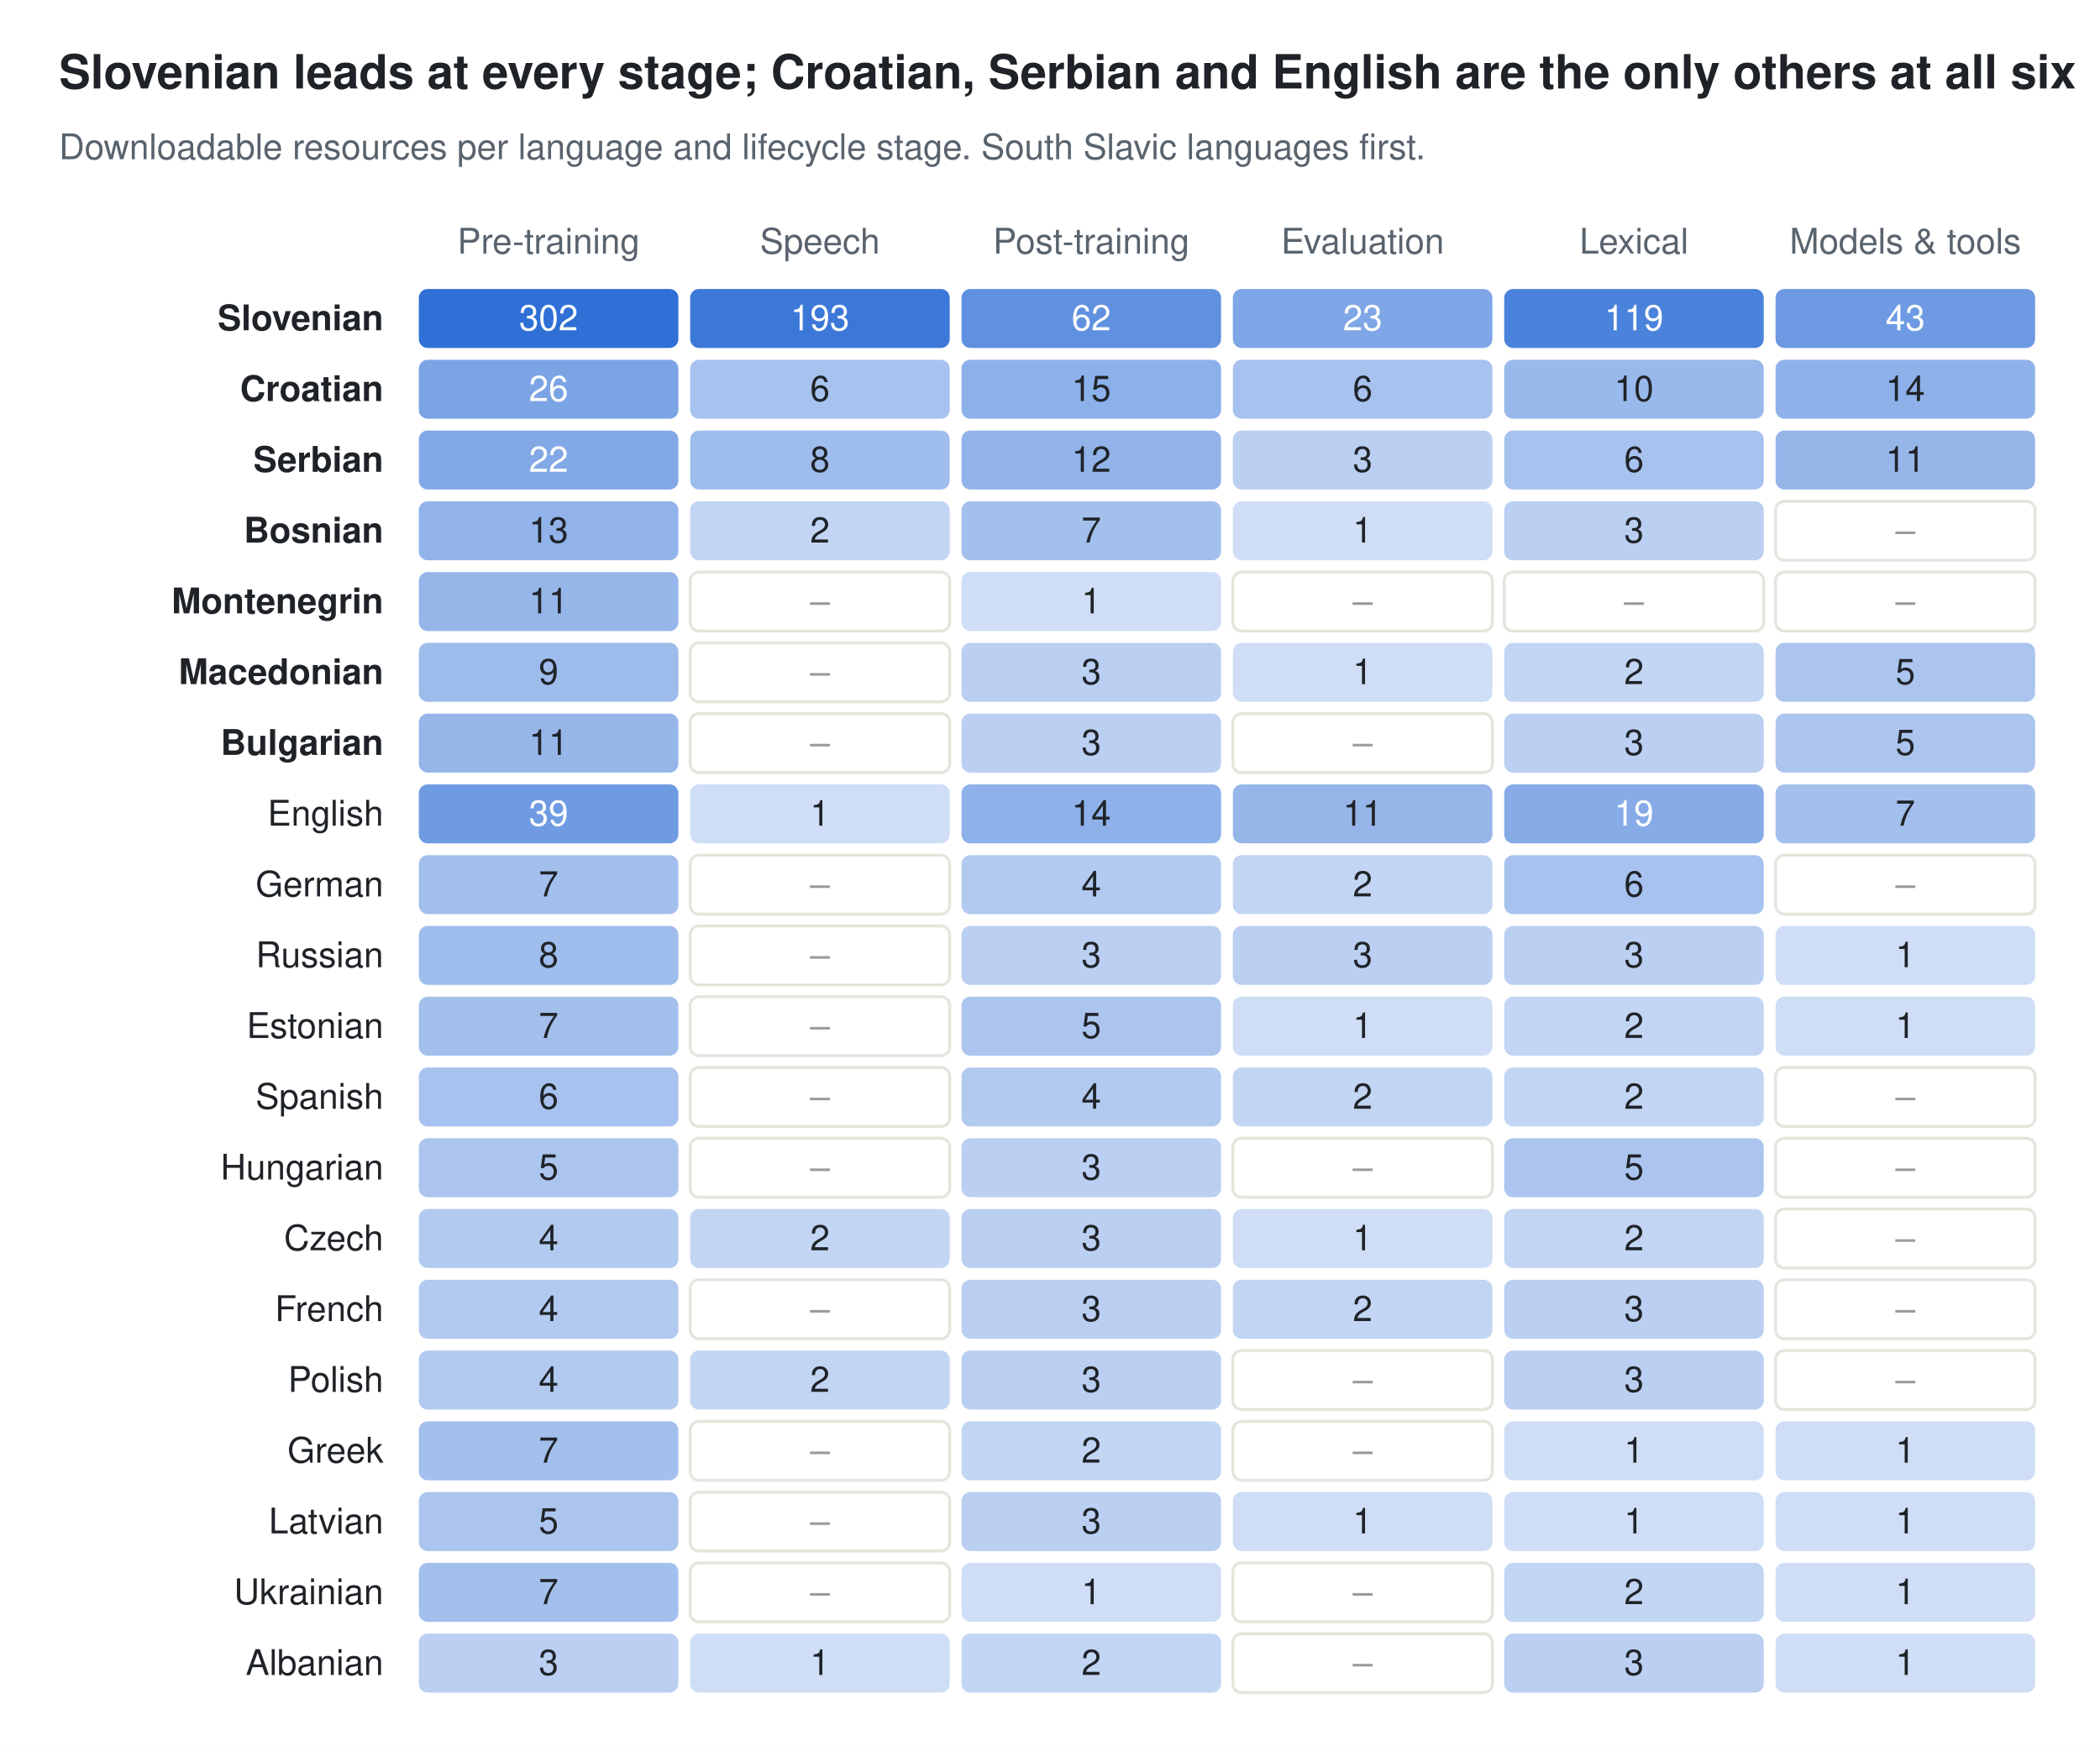
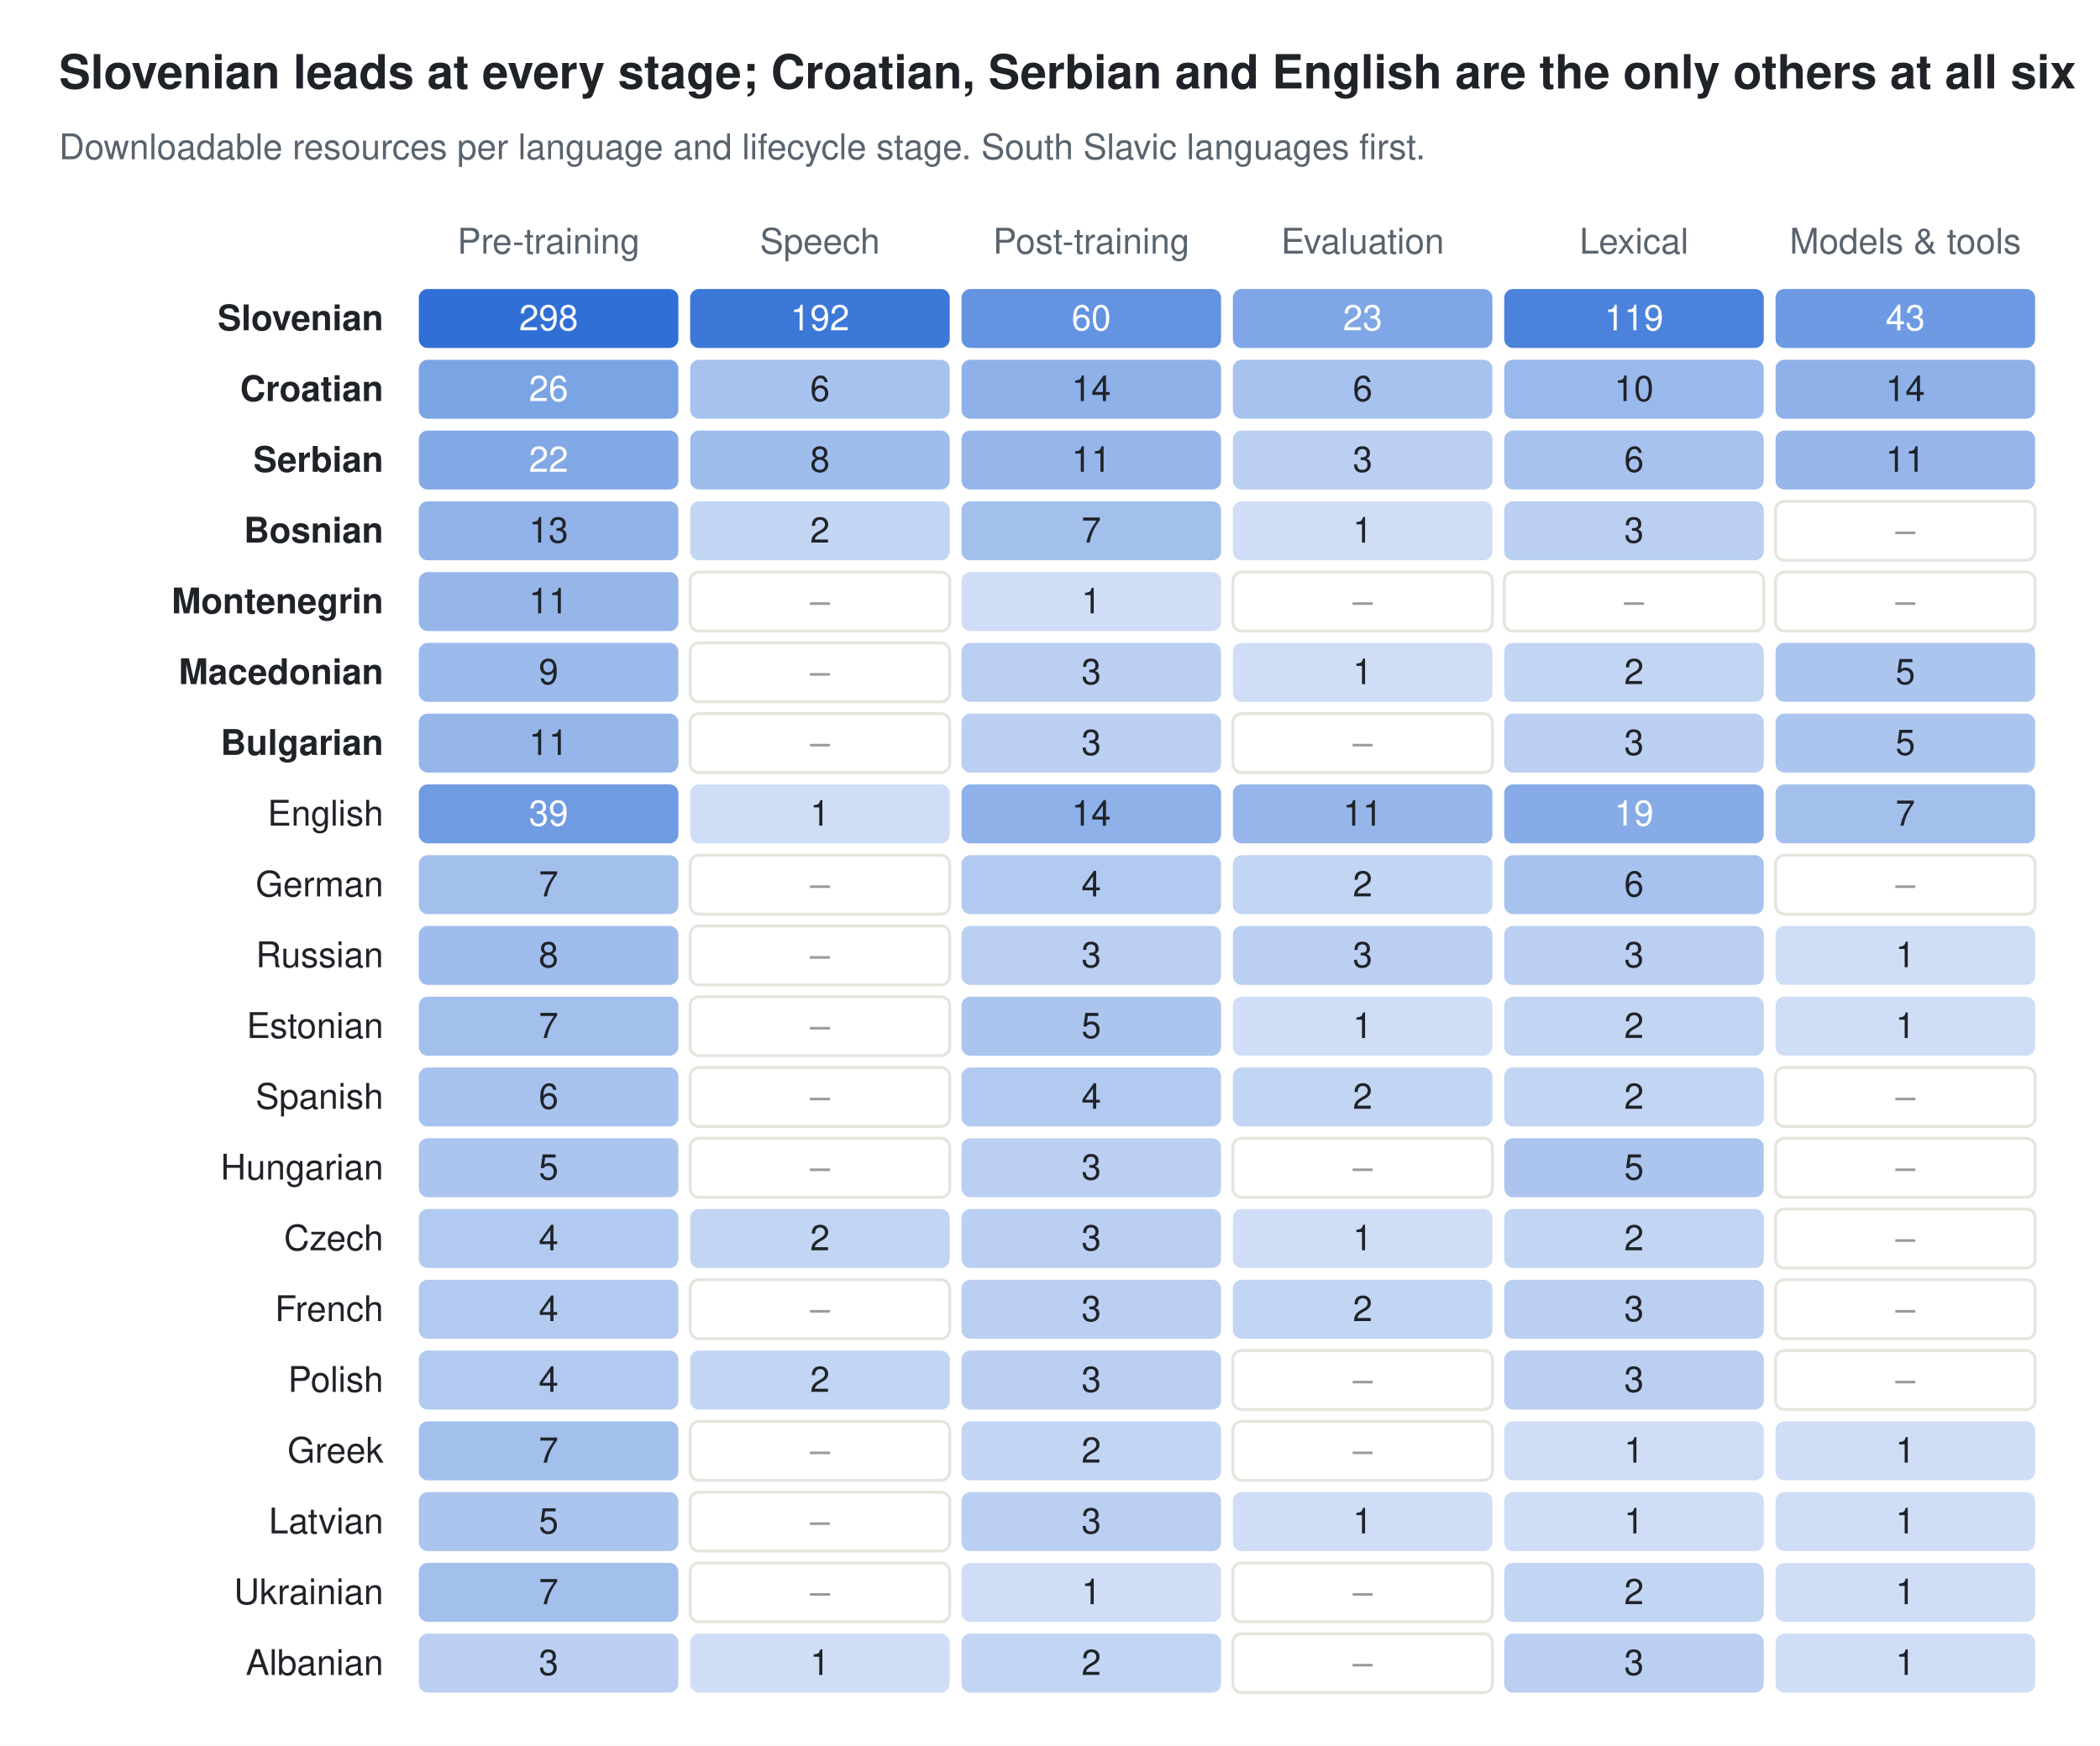
<svg xmlns="http://www.w3.org/2000/svg" viewBox="0 0 712 592" width="712" height="592" font-family="-apple-system,BlinkMacSystemFont,'Segoe UI',Helvetica,Arial,sans-serif" font-size="12">
  <rect width="712" height="592" fill="#ffffff" />
  <text x="20" y="30" font-size="16" font-weight="600" fill="#1f2328">Slovenian leads at every stage; Croatian, Serbian and English are the only others at all six</text>
  <text x="20" y="54" fill="#59636e">Downloadable resources per language and lifecycle stage. South Slavic languages first.</text>
  <text x="186.0" y="86" text-anchor="middle" fill="#59636e">Pre-training</text>
  <text x="278.0" y="86" text-anchor="middle" fill="#59636e">Speech</text>
  <text x="370.0" y="86" text-anchor="middle" fill="#59636e">Post-training</text>
  <text x="462.0" y="86" text-anchor="middle" fill="#59636e">Evaluation</text>
  <text x="554.0" y="86" text-anchor="middle" fill="#59636e">Lexical</text>
  <text x="646.0" y="86" text-anchor="middle" fill="#59636e">Models &amp; tools</text>
  <text x="130" y="112" text-anchor="end" fill="#1f2328" font-weight="600">Slovenian</text>
  <rect x="142" y="98" width="88" height="20" rx="3" fill="#2f6fd6" fill-opacity="1.00" stroke="#e6e4dc" stroke-width="0" />
-   <text x="186.0" y="112" text-anchor="middle" fill="#ffffff">302</text>
+   <text x="186.0" y="112" text-anchor="middle" fill="#ffffff">298</text>
  <rect x="234" y="98" width="88" height="20" rx="3" fill="#2f6fd6" fill-opacity="0.93" stroke="#e6e4dc" stroke-width="0" />
-   <text x="278.0" y="112" text-anchor="middle" fill="#ffffff">193</text>
-   <rect x="326" y="98" width="88" height="20" rx="3" fill="#2f6fd6" fill-opacity="0.76" stroke="#e6e4dc" stroke-width="0" />
-   <text x="370.0" y="112" text-anchor="middle" fill="#ffffff">62</text>
+   <text x="278.0" y="112" text-anchor="middle" fill="#ffffff">192</text>
+   <rect x="326" y="98" width="88" height="20" rx="3" fill="#2f6fd6" fill-opacity="0.75" stroke="#e6e4dc" stroke-width="0" />
+   <text x="370.0" y="112" text-anchor="middle" fill="#ffffff">60</text>
  <rect x="418" y="98" width="88" height="20" rx="3" fill="#2f6fd6" fill-opacity="0.61" stroke="#e6e4dc" stroke-width="0" />
  <text x="462.0" y="112" text-anchor="middle" fill="#ffffff">23</text>
  <rect x="510" y="98" width="88" height="20" rx="3" fill="#2f6fd6" fill-opacity="0.86" stroke="#e6e4dc" stroke-width="0" />
  <text x="554.0" y="112" text-anchor="middle" fill="#ffffff">119</text>
  <rect x="602" y="98" width="88" height="20" rx="3" fill="#2f6fd6" fill-opacity="0.70" stroke="#e6e4dc" stroke-width="0" />
  <text x="646.0" y="112" text-anchor="middle" fill="#ffffff">43</text>
  <text x="130" y="136" text-anchor="end" fill="#1f2328" font-weight="600">Croatian</text>
  <rect x="142" y="122" width="88" height="20" rx="3" fill="#2f6fd6" fill-opacity="0.63" stroke="#e6e4dc" stroke-width="0" />
  <text x="186.0" y="136" text-anchor="middle" fill="#ffffff">26</text>
  <rect x="234" y="122" width="88" height="20" rx="3" fill="#2f6fd6" fill-opacity="0.42" stroke="#e6e4dc" stroke-width="0" />
  <text x="278.0" y="136" text-anchor="middle" fill="#1f2328">6</text>
-   <rect x="326" y="122" width="88" height="20" rx="3" fill="#2f6fd6" fill-opacity="0.55" stroke="#e6e4dc" stroke-width="0" />
-   <text x="370.0" y="136" text-anchor="middle" fill="#1f2328">15</text>
+   <rect x="326" y="122" width="88" height="20" rx="3" fill="#2f6fd6" fill-opacity="0.54" stroke="#e6e4dc" stroke-width="0" />
+   <text x="370.0" y="136" text-anchor="middle" fill="#1f2328">14</text>
  <rect x="418" y="122" width="88" height="20" rx="3" fill="#2f6fd6" fill-opacity="0.42" stroke="#e6e4dc" stroke-width="0" />
  <text x="462.0" y="136" text-anchor="middle" fill="#1f2328">6</text>
  <rect x="510" y="122" width="88" height="20" rx="3" fill="#2f6fd6" fill-opacity="0.49" stroke="#e6e4dc" stroke-width="0" />
  <text x="554.0" y="136" text-anchor="middle" fill="#1f2328">10</text>
  <rect x="602" y="122" width="88" height="20" rx="3" fill="#2f6fd6" fill-opacity="0.54" stroke="#e6e4dc" stroke-width="0" />
  <text x="646.0" y="136" text-anchor="middle" fill="#1f2328">14</text>
  <text x="130" y="160" text-anchor="end" fill="#1f2328" font-weight="600">Serbian</text>
  <rect x="142" y="146" width="88" height="20" rx="3" fill="#2f6fd6" fill-opacity="0.60" stroke="#e6e4dc" stroke-width="0" />
  <text x="186.0" y="160" text-anchor="middle" fill="#ffffff">22</text>
  <rect x="234" y="146" width="88" height="20" rx="3" fill="#2f6fd6" fill-opacity="0.46" stroke="#e6e4dc" stroke-width="0" />
  <text x="278.0" y="160" text-anchor="middle" fill="#1f2328">8</text>
-   <rect x="326" y="146" width="88" height="20" rx="3" fill="#2f6fd6" fill-opacity="0.52" stroke="#e6e4dc" stroke-width="0" />
-   <text x="370.0" y="160" text-anchor="middle" fill="#1f2328">12</text>
+   <rect x="326" y="146" width="88" height="20" rx="3" fill="#2f6fd6" fill-opacity="0.50" stroke="#e6e4dc" stroke-width="0" />
+   <text x="370.0" y="160" text-anchor="middle" fill="#1f2328">11</text>
  <rect x="418" y="146" width="88" height="20" rx="3" fill="#2f6fd6" fill-opacity="0.33" stroke="#e6e4dc" stroke-width="0" />
  <text x="462.0" y="160" text-anchor="middle" fill="#1f2328">3</text>
  <rect x="510" y="146" width="88" height="20" rx="3" fill="#2f6fd6" fill-opacity="0.42" stroke="#e6e4dc" stroke-width="0" />
  <text x="554.0" y="160" text-anchor="middle" fill="#1f2328">6</text>
  <rect x="602" y="146" width="88" height="20" rx="3" fill="#2f6fd6" fill-opacity="0.50" stroke="#e6e4dc" stroke-width="0" />
  <text x="646.0" y="160" text-anchor="middle" fill="#1f2328">11</text>
  <text x="130" y="184" text-anchor="end" fill="#1f2328" font-weight="600">Bosnian</text>
  <rect x="142" y="170" width="88" height="20" rx="3" fill="#2f6fd6" fill-opacity="0.53" stroke="#e6e4dc" stroke-width="0" />
  <text x="186.0" y="184" text-anchor="middle" fill="#1f2328">13</text>
  <rect x="234" y="170" width="88" height="20" rx="3" fill="#2f6fd6" fill-opacity="0.29" stroke="#e6e4dc" stroke-width="0" />
  <text x="278.0" y="184" text-anchor="middle" fill="#1f2328">2</text>
  <rect x="326" y="170" width="88" height="20" rx="3" fill="#2f6fd6" fill-opacity="0.44" stroke="#e6e4dc" stroke-width="0" />
  <text x="370.0" y="184" text-anchor="middle" fill="#1f2328">7</text>
  <rect x="418" y="170" width="88" height="20" rx="3" fill="#2f6fd6" fill-opacity="0.23" stroke="#e6e4dc" stroke-width="0" />
  <text x="462.0" y="184" text-anchor="middle" fill="#1f2328">1</text>
  <rect x="510" y="170" width="88" height="20" rx="3" fill="#2f6fd6" fill-opacity="0.33" stroke="#e6e4dc" stroke-width="0" />
  <text x="554.0" y="184" text-anchor="middle" fill="#1f2328">3</text>
  <rect x="602" y="170" width="88" height="20" rx="3" fill="#2f6fd6" fill-opacity="0.00" stroke="#e6e4dc" stroke-width="1" />
  <text x="646.0" y="184" text-anchor="middle" fill="#9a9a9a">–</text>
  <text x="130" y="208" text-anchor="end" fill="#1f2328" font-weight="600">Montenegrin</text>
  <rect x="142" y="194" width="88" height="20" rx="3" fill="#2f6fd6" fill-opacity="0.50" stroke="#e6e4dc" stroke-width="0" />
  <text x="186.0" y="208" text-anchor="middle" fill="#1f2328">11</text>
  <rect x="234" y="194" width="88" height="20" rx="3" fill="#2f6fd6" fill-opacity="0.00" stroke="#e6e4dc" stroke-width="1" />
  <text x="278.0" y="208" text-anchor="middle" fill="#9a9a9a">–</text>
  <rect x="326" y="194" width="88" height="20" rx="3" fill="#2f6fd6" fill-opacity="0.23" stroke="#e6e4dc" stroke-width="0" />
  <text x="370.0" y="208" text-anchor="middle" fill="#1f2328">1</text>
  <rect x="418" y="194" width="88" height="20" rx="3" fill="#2f6fd6" fill-opacity="0.00" stroke="#e6e4dc" stroke-width="1" />
  <text x="462.0" y="208" text-anchor="middle" fill="#9a9a9a">–</text>
  <rect x="510" y="194" width="88" height="20" rx="3" fill="#2f6fd6" fill-opacity="0.00" stroke="#e6e4dc" stroke-width="1" />
  <text x="554.0" y="208" text-anchor="middle" fill="#9a9a9a">–</text>
  <rect x="602" y="194" width="88" height="20" rx="3" fill="#2f6fd6" fill-opacity="0.00" stroke="#e6e4dc" stroke-width="1" />
  <text x="646.0" y="208" text-anchor="middle" fill="#9a9a9a">–</text>
  <text x="130" y="232" text-anchor="end" fill="#1f2328" font-weight="600">Macedonian</text>
-   <rect x="142" y="218" width="88" height="20" rx="3" fill="#2f6fd6" fill-opacity="0.47" stroke="#e6e4dc" stroke-width="0" />
+   <rect x="142" y="218" width="88" height="20" rx="3" fill="#2f6fd6" fill-opacity="0.48" stroke="#e6e4dc" stroke-width="0" />
  <text x="186.0" y="232" text-anchor="middle" fill="#1f2328">9</text>
  <rect x="234" y="218" width="88" height="20" rx="3" fill="#2f6fd6" fill-opacity="0.00" stroke="#e6e4dc" stroke-width="1" />
  <text x="278.0" y="232" text-anchor="middle" fill="#9a9a9a">–</text>
  <rect x="326" y="218" width="88" height="20" rx="3" fill="#2f6fd6" fill-opacity="0.33" stroke="#e6e4dc" stroke-width="0" />
  <text x="370.0" y="232" text-anchor="middle" fill="#1f2328">3</text>
  <rect x="418" y="218" width="88" height="20" rx="3" fill="#2f6fd6" fill-opacity="0.23" stroke="#e6e4dc" stroke-width="0" />
  <text x="462.0" y="232" text-anchor="middle" fill="#1f2328">1</text>
  <rect x="510" y="218" width="88" height="20" rx="3" fill="#2f6fd6" fill-opacity="0.29" stroke="#e6e4dc" stroke-width="0" />
  <text x="554.0" y="232" text-anchor="middle" fill="#1f2328">2</text>
  <rect x="602" y="218" width="88" height="20" rx="3" fill="#2f6fd6" fill-opacity="0.40" stroke="#e6e4dc" stroke-width="0" />
  <text x="646.0" y="232" text-anchor="middle" fill="#1f2328">5</text>
  <text x="130" y="256" text-anchor="end" fill="#1f2328" font-weight="600">Bulgarian</text>
  <rect x="142" y="242" width="88" height="20" rx="3" fill="#2f6fd6" fill-opacity="0.50" stroke="#e6e4dc" stroke-width="0" />
  <text x="186.0" y="256" text-anchor="middle" fill="#1f2328">11</text>
  <rect x="234" y="242" width="88" height="20" rx="3" fill="#2f6fd6" fill-opacity="0.00" stroke="#e6e4dc" stroke-width="1" />
  <text x="278.0" y="256" text-anchor="middle" fill="#9a9a9a">–</text>
  <rect x="326" y="242" width="88" height="20" rx="3" fill="#2f6fd6" fill-opacity="0.33" stroke="#e6e4dc" stroke-width="0" />
  <text x="370.0" y="256" text-anchor="middle" fill="#1f2328">3</text>
  <rect x="418" y="242" width="88" height="20" rx="3" fill="#2f6fd6" fill-opacity="0.00" stroke="#e6e4dc" stroke-width="1" />
  <text x="462.0" y="256" text-anchor="middle" fill="#9a9a9a">–</text>
  <rect x="510" y="242" width="88" height="20" rx="3" fill="#2f6fd6" fill-opacity="0.33" stroke="#e6e4dc" stroke-width="0" />
  <text x="554.0" y="256" text-anchor="middle" fill="#1f2328">3</text>
  <rect x="602" y="242" width="88" height="20" rx="3" fill="#2f6fd6" fill-opacity="0.40" stroke="#e6e4dc" stroke-width="0" />
  <text x="646.0" y="256" text-anchor="middle" fill="#1f2328">5</text>
  <text x="130" y="280" text-anchor="end" fill="#1f2328" font-weight="400">English</text>
  <rect x="142" y="266" width="88" height="20" rx="3" fill="#2f6fd6" fill-opacity="0.69" stroke="#e6e4dc" stroke-width="0" />
  <text x="186.0" y="280" text-anchor="middle" fill="#ffffff">39</text>
  <rect x="234" y="266" width="88" height="20" rx="3" fill="#2f6fd6" fill-opacity="0.23" stroke="#e6e4dc" stroke-width="0" />
  <text x="278.0" y="280" text-anchor="middle" fill="#1f2328">1</text>
  <rect x="326" y="266" width="88" height="20" rx="3" fill="#2f6fd6" fill-opacity="0.54" stroke="#e6e4dc" stroke-width="0" />
  <text x="370.0" y="280" text-anchor="middle" fill="#1f2328">14</text>
  <rect x="418" y="266" width="88" height="20" rx="3" fill="#2f6fd6" fill-opacity="0.50" stroke="#e6e4dc" stroke-width="0" />
  <text x="462.0" y="280" text-anchor="middle" fill="#1f2328">11</text>
  <rect x="510" y="266" width="88" height="20" rx="3" fill="#2f6fd6" fill-opacity="0.58" stroke="#e6e4dc" stroke-width="0" />
  <text x="554.0" y="280" text-anchor="middle" fill="#ffffff">19</text>
  <rect x="602" y="266" width="88" height="20" rx="3" fill="#2f6fd6" fill-opacity="0.44" stroke="#e6e4dc" stroke-width="0" />
  <text x="646.0" y="280" text-anchor="middle" fill="#1f2328">7</text>
  <text x="130" y="304" text-anchor="end" fill="#1f2328" font-weight="400">German</text>
  <rect x="142" y="290" width="88" height="20" rx="3" fill="#2f6fd6" fill-opacity="0.44" stroke="#e6e4dc" stroke-width="0" />
  <text x="186.0" y="304" text-anchor="middle" fill="#1f2328">7</text>
  <rect x="234" y="290" width="88" height="20" rx="3" fill="#2f6fd6" fill-opacity="0.00" stroke="#e6e4dc" stroke-width="1" />
  <text x="278.0" y="304" text-anchor="middle" fill="#9a9a9a">–</text>
  <rect x="326" y="290" width="88" height="20" rx="3" fill="#2f6fd6" fill-opacity="0.37" stroke="#e6e4dc" stroke-width="0" />
  <text x="370.0" y="304" text-anchor="middle" fill="#1f2328">4</text>
  <rect x="418" y="290" width="88" height="20" rx="3" fill="#2f6fd6" fill-opacity="0.29" stroke="#e6e4dc" stroke-width="0" />
  <text x="462.0" y="304" text-anchor="middle" fill="#1f2328">2</text>
  <rect x="510" y="290" width="88" height="20" rx="3" fill="#2f6fd6" fill-opacity="0.42" stroke="#e6e4dc" stroke-width="0" />
  <text x="554.0" y="304" text-anchor="middle" fill="#1f2328">6</text>
  <rect x="602" y="290" width="88" height="20" rx="3" fill="#2f6fd6" fill-opacity="0.00" stroke="#e6e4dc" stroke-width="1" />
  <text x="646.0" y="304" text-anchor="middle" fill="#9a9a9a">–</text>
  <text x="130" y="328" text-anchor="end" fill="#1f2328" font-weight="400">Russian</text>
  <rect x="142" y="314" width="88" height="20" rx="3" fill="#2f6fd6" fill-opacity="0.46" stroke="#e6e4dc" stroke-width="0" />
  <text x="186.0" y="328" text-anchor="middle" fill="#1f2328">8</text>
  <rect x="234" y="314" width="88" height="20" rx="3" fill="#2f6fd6" fill-opacity="0.00" stroke="#e6e4dc" stroke-width="1" />
  <text x="278.0" y="328" text-anchor="middle" fill="#9a9a9a">–</text>
  <rect x="326" y="314" width="88" height="20" rx="3" fill="#2f6fd6" fill-opacity="0.33" stroke="#e6e4dc" stroke-width="0" />
  <text x="370.0" y="328" text-anchor="middle" fill="#1f2328">3</text>
  <rect x="418" y="314" width="88" height="20" rx="3" fill="#2f6fd6" fill-opacity="0.33" stroke="#e6e4dc" stroke-width="0" />
  <text x="462.0" y="328" text-anchor="middle" fill="#1f2328">3</text>
  <rect x="510" y="314" width="88" height="20" rx="3" fill="#2f6fd6" fill-opacity="0.33" stroke="#e6e4dc" stroke-width="0" />
  <text x="554.0" y="328" text-anchor="middle" fill="#1f2328">3</text>
  <rect x="602" y="314" width="88" height="20" rx="3" fill="#2f6fd6" fill-opacity="0.23" stroke="#e6e4dc" stroke-width="0" />
  <text x="646.0" y="328" text-anchor="middle" fill="#1f2328">1</text>
  <text x="130" y="352" text-anchor="end" fill="#1f2328" font-weight="400">Estonian</text>
  <rect x="142" y="338" width="88" height="20" rx="3" fill="#2f6fd6" fill-opacity="0.44" stroke="#e6e4dc" stroke-width="0" />
  <text x="186.0" y="352" text-anchor="middle" fill="#1f2328">7</text>
  <rect x="234" y="338" width="88" height="20" rx="3" fill="#2f6fd6" fill-opacity="0.00" stroke="#e6e4dc" stroke-width="1" />
  <text x="278.0" y="352" text-anchor="middle" fill="#9a9a9a">–</text>
  <rect x="326" y="338" width="88" height="20" rx="3" fill="#2f6fd6" fill-opacity="0.40" stroke="#e6e4dc" stroke-width="0" />
  <text x="370.0" y="352" text-anchor="middle" fill="#1f2328">5</text>
  <rect x="418" y="338" width="88" height="20" rx="3" fill="#2f6fd6" fill-opacity="0.23" stroke="#e6e4dc" stroke-width="0" />
  <text x="462.0" y="352" text-anchor="middle" fill="#1f2328">1</text>
  <rect x="510" y="338" width="88" height="20" rx="3" fill="#2f6fd6" fill-opacity="0.29" stroke="#e6e4dc" stroke-width="0" />
  <text x="554.0" y="352" text-anchor="middle" fill="#1f2328">2</text>
  <rect x="602" y="338" width="88" height="20" rx="3" fill="#2f6fd6" fill-opacity="0.23" stroke="#e6e4dc" stroke-width="0" />
  <text x="646.0" y="352" text-anchor="middle" fill="#1f2328">1</text>
  <text x="130" y="376" text-anchor="end" fill="#1f2328" font-weight="400">Spanish</text>
  <rect x="142" y="362" width="88" height="20" rx="3" fill="#2f6fd6" fill-opacity="0.42" stroke="#e6e4dc" stroke-width="0" />
  <text x="186.0" y="376" text-anchor="middle" fill="#1f2328">6</text>
  <rect x="234" y="362" width="88" height="20" rx="3" fill="#2f6fd6" fill-opacity="0.00" stroke="#e6e4dc" stroke-width="1" />
  <text x="278.0" y="376" text-anchor="middle" fill="#9a9a9a">–</text>
  <rect x="326" y="362" width="88" height="20" rx="3" fill="#2f6fd6" fill-opacity="0.37" stroke="#e6e4dc" stroke-width="0" />
  <text x="370.0" y="376" text-anchor="middle" fill="#1f2328">4</text>
  <rect x="418" y="362" width="88" height="20" rx="3" fill="#2f6fd6" fill-opacity="0.29" stroke="#e6e4dc" stroke-width="0" />
  <text x="462.0" y="376" text-anchor="middle" fill="#1f2328">2</text>
  <rect x="510" y="362" width="88" height="20" rx="3" fill="#2f6fd6" fill-opacity="0.29" stroke="#e6e4dc" stroke-width="0" />
  <text x="554.0" y="376" text-anchor="middle" fill="#1f2328">2</text>
  <rect x="602" y="362" width="88" height="20" rx="3" fill="#2f6fd6" fill-opacity="0.00" stroke="#e6e4dc" stroke-width="1" />
  <text x="646.0" y="376" text-anchor="middle" fill="#9a9a9a">–</text>
  <text x="130" y="400" text-anchor="end" fill="#1f2328" font-weight="400">Hungarian</text>
  <rect x="142" y="386" width="88" height="20" rx="3" fill="#2f6fd6" fill-opacity="0.40" stroke="#e6e4dc" stroke-width="0" />
  <text x="186.0" y="400" text-anchor="middle" fill="#1f2328">5</text>
  <rect x="234" y="386" width="88" height="20" rx="3" fill="#2f6fd6" fill-opacity="0.00" stroke="#e6e4dc" stroke-width="1" />
  <text x="278.0" y="400" text-anchor="middle" fill="#9a9a9a">–</text>
  <rect x="326" y="386" width="88" height="20" rx="3" fill="#2f6fd6" fill-opacity="0.33" stroke="#e6e4dc" stroke-width="0" />
  <text x="370.0" y="400" text-anchor="middle" fill="#1f2328">3</text>
  <rect x="418" y="386" width="88" height="20" rx="3" fill="#2f6fd6" fill-opacity="0.00" stroke="#e6e4dc" stroke-width="1" />
  <text x="462.0" y="400" text-anchor="middle" fill="#9a9a9a">–</text>
  <rect x="510" y="386" width="88" height="20" rx="3" fill="#2f6fd6" fill-opacity="0.40" stroke="#e6e4dc" stroke-width="0" />
  <text x="554.0" y="400" text-anchor="middle" fill="#1f2328">5</text>
  <rect x="602" y="386" width="88" height="20" rx="3" fill="#2f6fd6" fill-opacity="0.00" stroke="#e6e4dc" stroke-width="1" />
  <text x="646.0" y="400" text-anchor="middle" fill="#9a9a9a">–</text>
  <text x="130" y="424" text-anchor="end" fill="#1f2328" font-weight="400">Czech</text>
  <rect x="142" y="410" width="88" height="20" rx="3" fill="#2f6fd6" fill-opacity="0.37" stroke="#e6e4dc" stroke-width="0" />
  <text x="186.0" y="424" text-anchor="middle" fill="#1f2328">4</text>
  <rect x="234" y="410" width="88" height="20" rx="3" fill="#2f6fd6" fill-opacity="0.29" stroke="#e6e4dc" stroke-width="0" />
  <text x="278.0" y="424" text-anchor="middle" fill="#1f2328">2</text>
  <rect x="326" y="410" width="88" height="20" rx="3" fill="#2f6fd6" fill-opacity="0.33" stroke="#e6e4dc" stroke-width="0" />
  <text x="370.0" y="424" text-anchor="middle" fill="#1f2328">3</text>
  <rect x="418" y="410" width="88" height="20" rx="3" fill="#2f6fd6" fill-opacity="0.23" stroke="#e6e4dc" stroke-width="0" />
  <text x="462.0" y="424" text-anchor="middle" fill="#1f2328">1</text>
  <rect x="510" y="410" width="88" height="20" rx="3" fill="#2f6fd6" fill-opacity="0.29" stroke="#e6e4dc" stroke-width="0" />
  <text x="554.0" y="424" text-anchor="middle" fill="#1f2328">2</text>
  <rect x="602" y="410" width="88" height="20" rx="3" fill="#2f6fd6" fill-opacity="0.00" stroke="#e6e4dc" stroke-width="1" />
  <text x="646.0" y="424" text-anchor="middle" fill="#9a9a9a">–</text>
  <text x="130" y="448" text-anchor="end" fill="#1f2328" font-weight="400">French</text>
  <rect x="142" y="434" width="88" height="20" rx="3" fill="#2f6fd6" fill-opacity="0.37" stroke="#e6e4dc" stroke-width="0" />
  <text x="186.0" y="448" text-anchor="middle" fill="#1f2328">4</text>
  <rect x="234" y="434" width="88" height="20" rx="3" fill="#2f6fd6" fill-opacity="0.00" stroke="#e6e4dc" stroke-width="1" />
  <text x="278.0" y="448" text-anchor="middle" fill="#9a9a9a">–</text>
  <rect x="326" y="434" width="88" height="20" rx="3" fill="#2f6fd6" fill-opacity="0.33" stroke="#e6e4dc" stroke-width="0" />
  <text x="370.0" y="448" text-anchor="middle" fill="#1f2328">3</text>
  <rect x="418" y="434" width="88" height="20" rx="3" fill="#2f6fd6" fill-opacity="0.29" stroke="#e6e4dc" stroke-width="0" />
  <text x="462.0" y="448" text-anchor="middle" fill="#1f2328">2</text>
  <rect x="510" y="434" width="88" height="20" rx="3" fill="#2f6fd6" fill-opacity="0.33" stroke="#e6e4dc" stroke-width="0" />
  <text x="554.0" y="448" text-anchor="middle" fill="#1f2328">3</text>
  <rect x="602" y="434" width="88" height="20" rx="3" fill="#2f6fd6" fill-opacity="0.00" stroke="#e6e4dc" stroke-width="1" />
  <text x="646.0" y="448" text-anchor="middle" fill="#9a9a9a">–</text>
  <text x="130" y="472" text-anchor="end" fill="#1f2328" font-weight="400">Polish</text>
  <rect x="142" y="458" width="88" height="20" rx="3" fill="#2f6fd6" fill-opacity="0.37" stroke="#e6e4dc" stroke-width="0" />
  <text x="186.0" y="472" text-anchor="middle" fill="#1f2328">4</text>
  <rect x="234" y="458" width="88" height="20" rx="3" fill="#2f6fd6" fill-opacity="0.29" stroke="#e6e4dc" stroke-width="0" />
  <text x="278.0" y="472" text-anchor="middle" fill="#1f2328">2</text>
  <rect x="326" y="458" width="88" height="20" rx="3" fill="#2f6fd6" fill-opacity="0.33" stroke="#e6e4dc" stroke-width="0" />
  <text x="370.0" y="472" text-anchor="middle" fill="#1f2328">3</text>
  <rect x="418" y="458" width="88" height="20" rx="3" fill="#2f6fd6" fill-opacity="0.00" stroke="#e6e4dc" stroke-width="1" />
  <text x="462.0" y="472" text-anchor="middle" fill="#9a9a9a">–</text>
  <rect x="510" y="458" width="88" height="20" rx="3" fill="#2f6fd6" fill-opacity="0.33" stroke="#e6e4dc" stroke-width="0" />
  <text x="554.0" y="472" text-anchor="middle" fill="#1f2328">3</text>
  <rect x="602" y="458" width="88" height="20" rx="3" fill="#2f6fd6" fill-opacity="0.00" stroke="#e6e4dc" stroke-width="1" />
  <text x="646.0" y="472" text-anchor="middle" fill="#9a9a9a">–</text>
  <text x="130" y="496" text-anchor="end" fill="#1f2328" font-weight="400">Greek</text>
  <rect x="142" y="482" width="88" height="20" rx="3" fill="#2f6fd6" fill-opacity="0.44" stroke="#e6e4dc" stroke-width="0" />
  <text x="186.0" y="496" text-anchor="middle" fill="#1f2328">7</text>
  <rect x="234" y="482" width="88" height="20" rx="3" fill="#2f6fd6" fill-opacity="0.00" stroke="#e6e4dc" stroke-width="1" />
  <text x="278.0" y="496" text-anchor="middle" fill="#9a9a9a">–</text>
  <rect x="326" y="482" width="88" height="20" rx="3" fill="#2f6fd6" fill-opacity="0.29" stroke="#e6e4dc" stroke-width="0" />
  <text x="370.0" y="496" text-anchor="middle" fill="#1f2328">2</text>
  <rect x="418" y="482" width="88" height="20" rx="3" fill="#2f6fd6" fill-opacity="0.00" stroke="#e6e4dc" stroke-width="1" />
  <text x="462.0" y="496" text-anchor="middle" fill="#9a9a9a">–</text>
  <rect x="510" y="482" width="88" height="20" rx="3" fill="#2f6fd6" fill-opacity="0.23" stroke="#e6e4dc" stroke-width="0" />
  <text x="554.0" y="496" text-anchor="middle" fill="#1f2328">1</text>
  <rect x="602" y="482" width="88" height="20" rx="3" fill="#2f6fd6" fill-opacity="0.23" stroke="#e6e4dc" stroke-width="0" />
  <text x="646.0" y="496" text-anchor="middle" fill="#1f2328">1</text>
  <text x="130" y="520" text-anchor="end" fill="#1f2328" font-weight="400">Latvian</text>
  <rect x="142" y="506" width="88" height="20" rx="3" fill="#2f6fd6" fill-opacity="0.40" stroke="#e6e4dc" stroke-width="0" />
  <text x="186.0" y="520" text-anchor="middle" fill="#1f2328">5</text>
  <rect x="234" y="506" width="88" height="20" rx="3" fill="#2f6fd6" fill-opacity="0.00" stroke="#e6e4dc" stroke-width="1" />
  <text x="278.0" y="520" text-anchor="middle" fill="#9a9a9a">–</text>
  <rect x="326" y="506" width="88" height="20" rx="3" fill="#2f6fd6" fill-opacity="0.33" stroke="#e6e4dc" stroke-width="0" />
  <text x="370.0" y="520" text-anchor="middle" fill="#1f2328">3</text>
  <rect x="418" y="506" width="88" height="20" rx="3" fill="#2f6fd6" fill-opacity="0.23" stroke="#e6e4dc" stroke-width="0" />
  <text x="462.0" y="520" text-anchor="middle" fill="#1f2328">1</text>
  <rect x="510" y="506" width="88" height="20" rx="3" fill="#2f6fd6" fill-opacity="0.23" stroke="#e6e4dc" stroke-width="0" />
  <text x="554.0" y="520" text-anchor="middle" fill="#1f2328">1</text>
  <rect x="602" y="506" width="88" height="20" rx="3" fill="#2f6fd6" fill-opacity="0.23" stroke="#e6e4dc" stroke-width="0" />
  <text x="646.0" y="520" text-anchor="middle" fill="#1f2328">1</text>
  <text x="130" y="544" text-anchor="end" fill="#1f2328" font-weight="400">Ukrainian</text>
  <rect x="142" y="530" width="88" height="20" rx="3" fill="#2f6fd6" fill-opacity="0.44" stroke="#e6e4dc" stroke-width="0" />
  <text x="186.0" y="544" text-anchor="middle" fill="#1f2328">7</text>
  <rect x="234" y="530" width="88" height="20" rx="3" fill="#2f6fd6" fill-opacity="0.00" stroke="#e6e4dc" stroke-width="1" />
  <text x="278.0" y="544" text-anchor="middle" fill="#9a9a9a">–</text>
  <rect x="326" y="530" width="88" height="20" rx="3" fill="#2f6fd6" fill-opacity="0.23" stroke="#e6e4dc" stroke-width="0" />
  <text x="370.0" y="544" text-anchor="middle" fill="#1f2328">1</text>
  <rect x="418" y="530" width="88" height="20" rx="3" fill="#2f6fd6" fill-opacity="0.00" stroke="#e6e4dc" stroke-width="1" />
  <text x="462.0" y="544" text-anchor="middle" fill="#9a9a9a">–</text>
  <rect x="510" y="530" width="88" height="20" rx="3" fill="#2f6fd6" fill-opacity="0.29" stroke="#e6e4dc" stroke-width="0" />
  <text x="554.0" y="544" text-anchor="middle" fill="#1f2328">2</text>
  <rect x="602" y="530" width="88" height="20" rx="3" fill="#2f6fd6" fill-opacity="0.23" stroke="#e6e4dc" stroke-width="0" />
  <text x="646.0" y="544" text-anchor="middle" fill="#1f2328">1</text>
  <text x="130" y="568" text-anchor="end" fill="#1f2328" font-weight="400">Albanian</text>
  <rect x="142" y="554" width="88" height="20" rx="3" fill="#2f6fd6" fill-opacity="0.33" stroke="#e6e4dc" stroke-width="0" />
  <text x="186.0" y="568" text-anchor="middle" fill="#1f2328">3</text>
  <rect x="234" y="554" width="88" height="20" rx="3" fill="#2f6fd6" fill-opacity="0.23" stroke="#e6e4dc" stroke-width="0" />
  <text x="278.0" y="568" text-anchor="middle" fill="#1f2328">1</text>
  <rect x="326" y="554" width="88" height="20" rx="3" fill="#2f6fd6" fill-opacity="0.29" stroke="#e6e4dc" stroke-width="0" />
  <text x="370.0" y="568" text-anchor="middle" fill="#1f2328">2</text>
  <rect x="418" y="554" width="88" height="20" rx="3" fill="#2f6fd6" fill-opacity="0.00" stroke="#e6e4dc" stroke-width="1" />
  <text x="462.0" y="568" text-anchor="middle" fill="#9a9a9a">–</text>
  <rect x="510" y="554" width="88" height="20" rx="3" fill="#2f6fd6" fill-opacity="0.33" stroke="#e6e4dc" stroke-width="0" />
  <text x="554.0" y="568" text-anchor="middle" fill="#1f2328">3</text>
  <rect x="602" y="554" width="88" height="20" rx="3" fill="#2f6fd6" fill-opacity="0.23" stroke="#e6e4dc" stroke-width="0" />
  <text x="646.0" y="568" text-anchor="middle" fill="#1f2328">1</text>
</svg>
